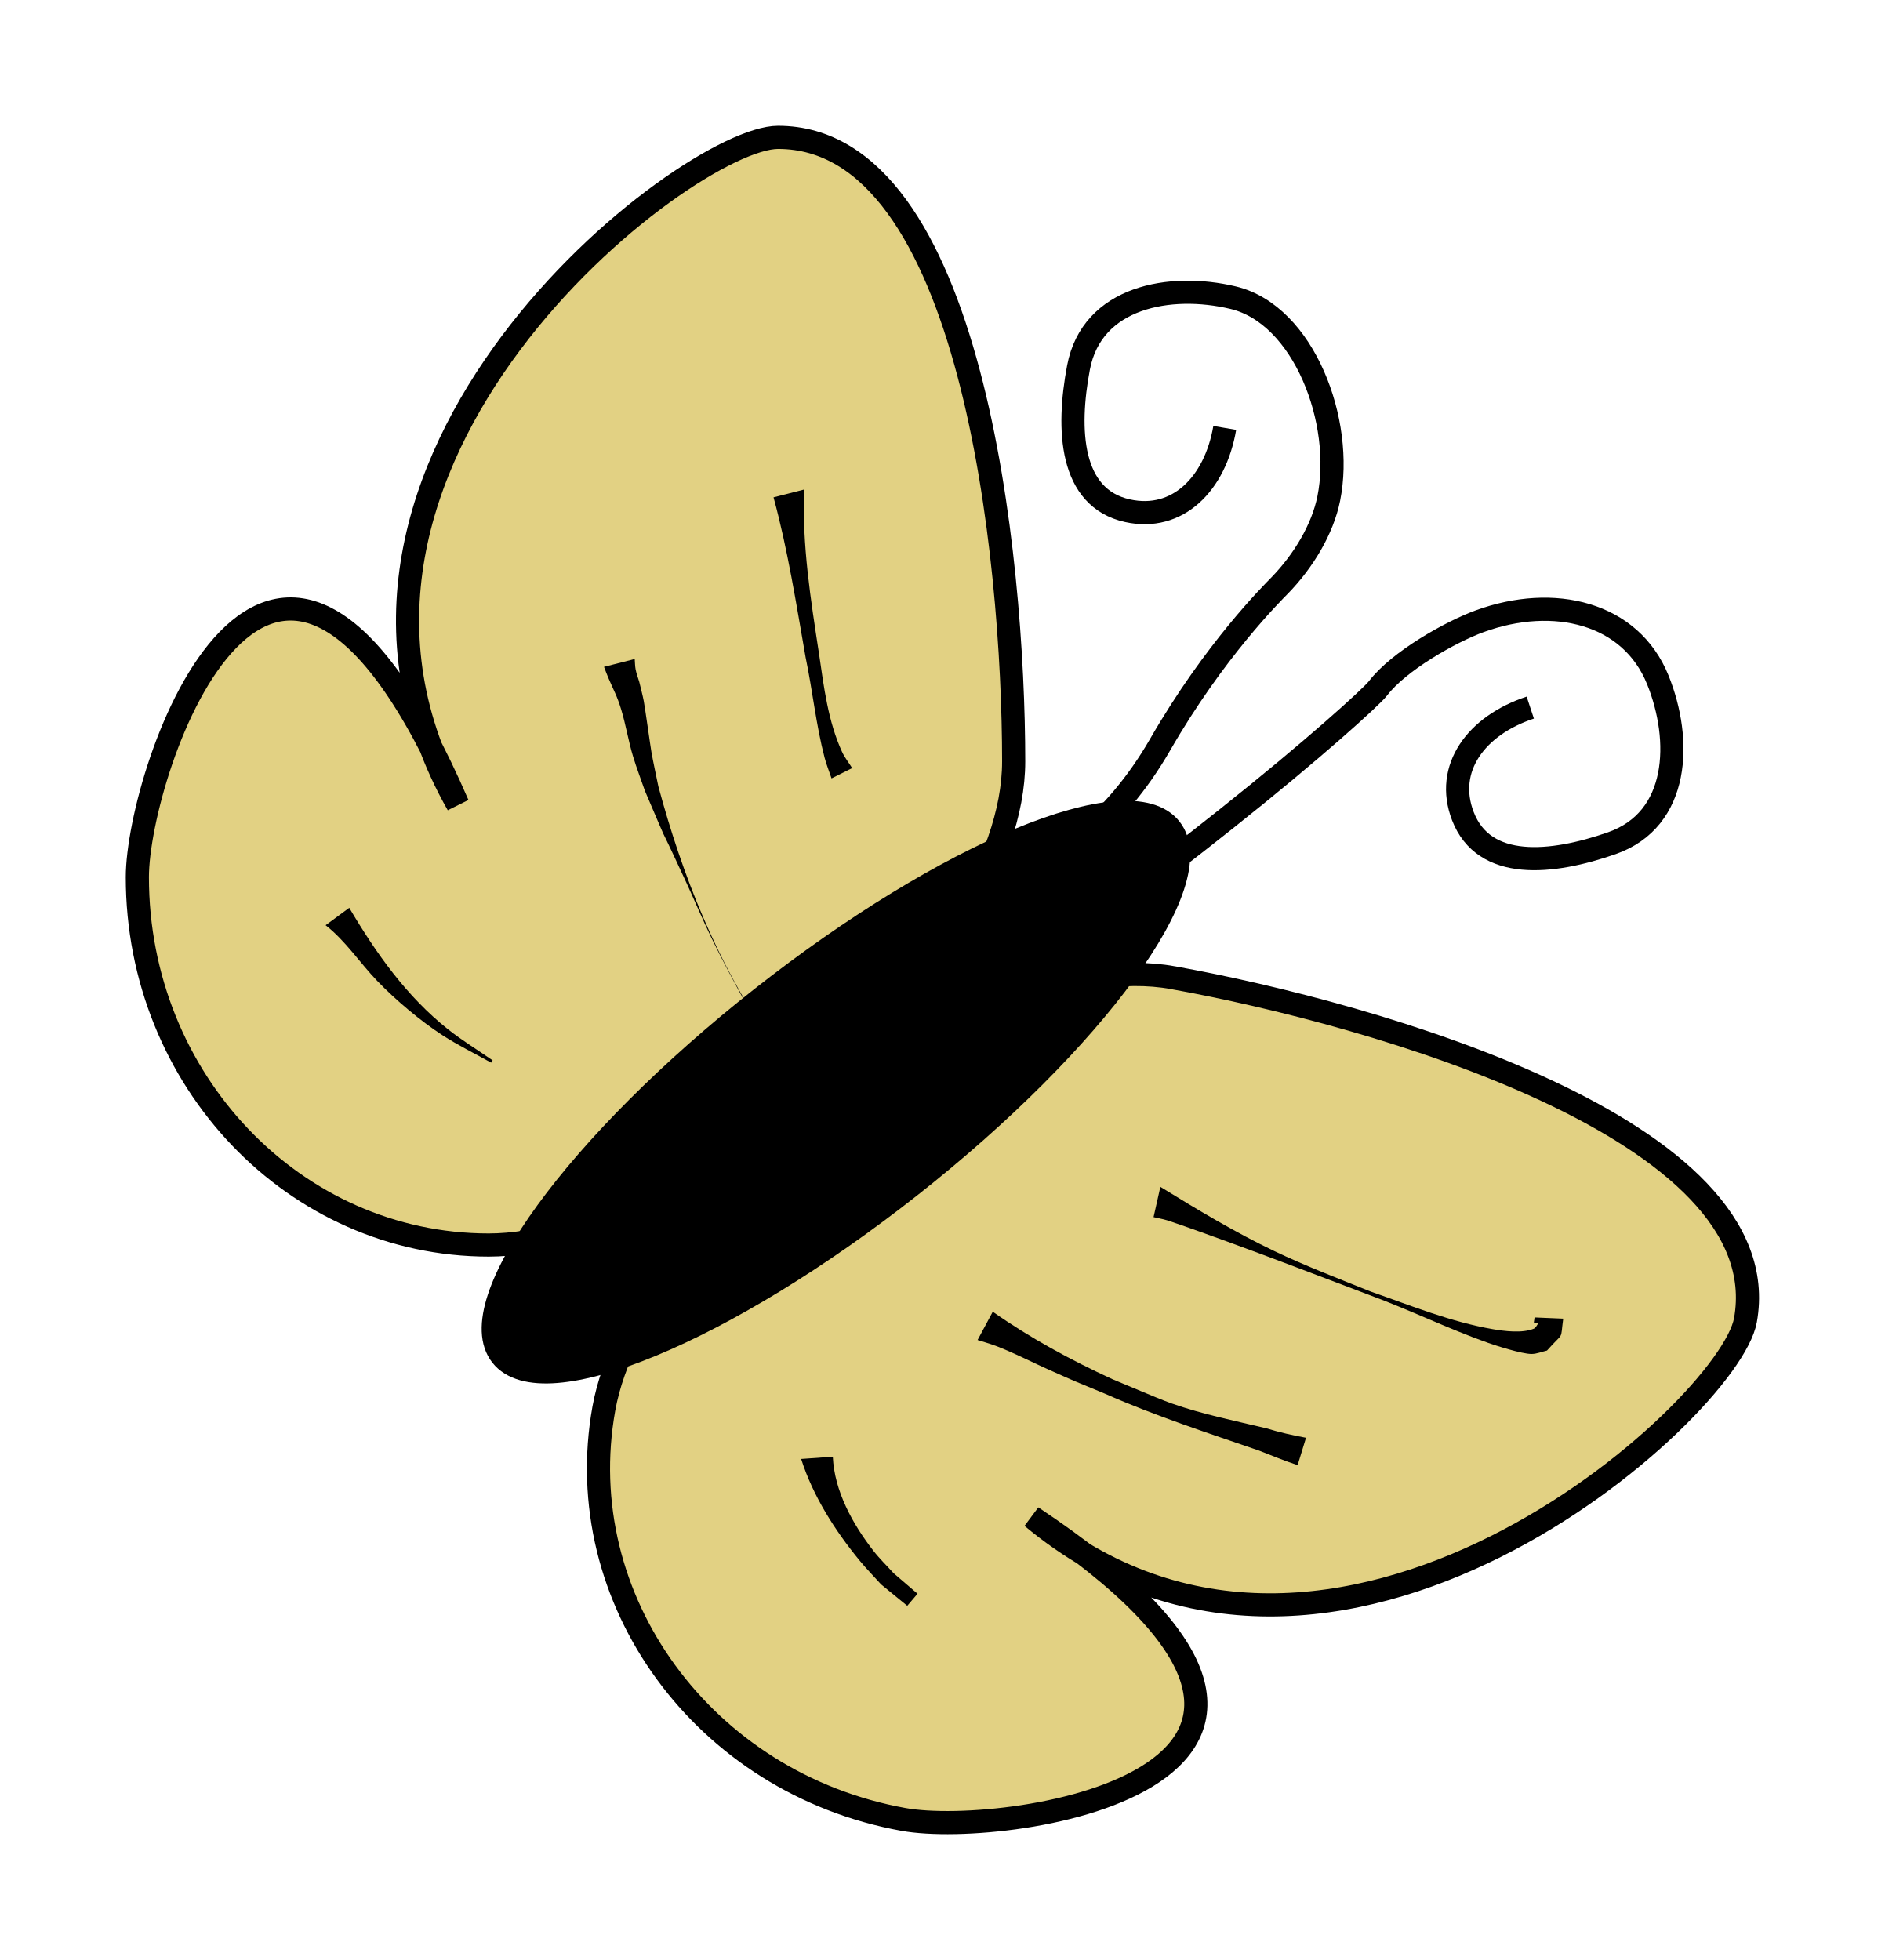
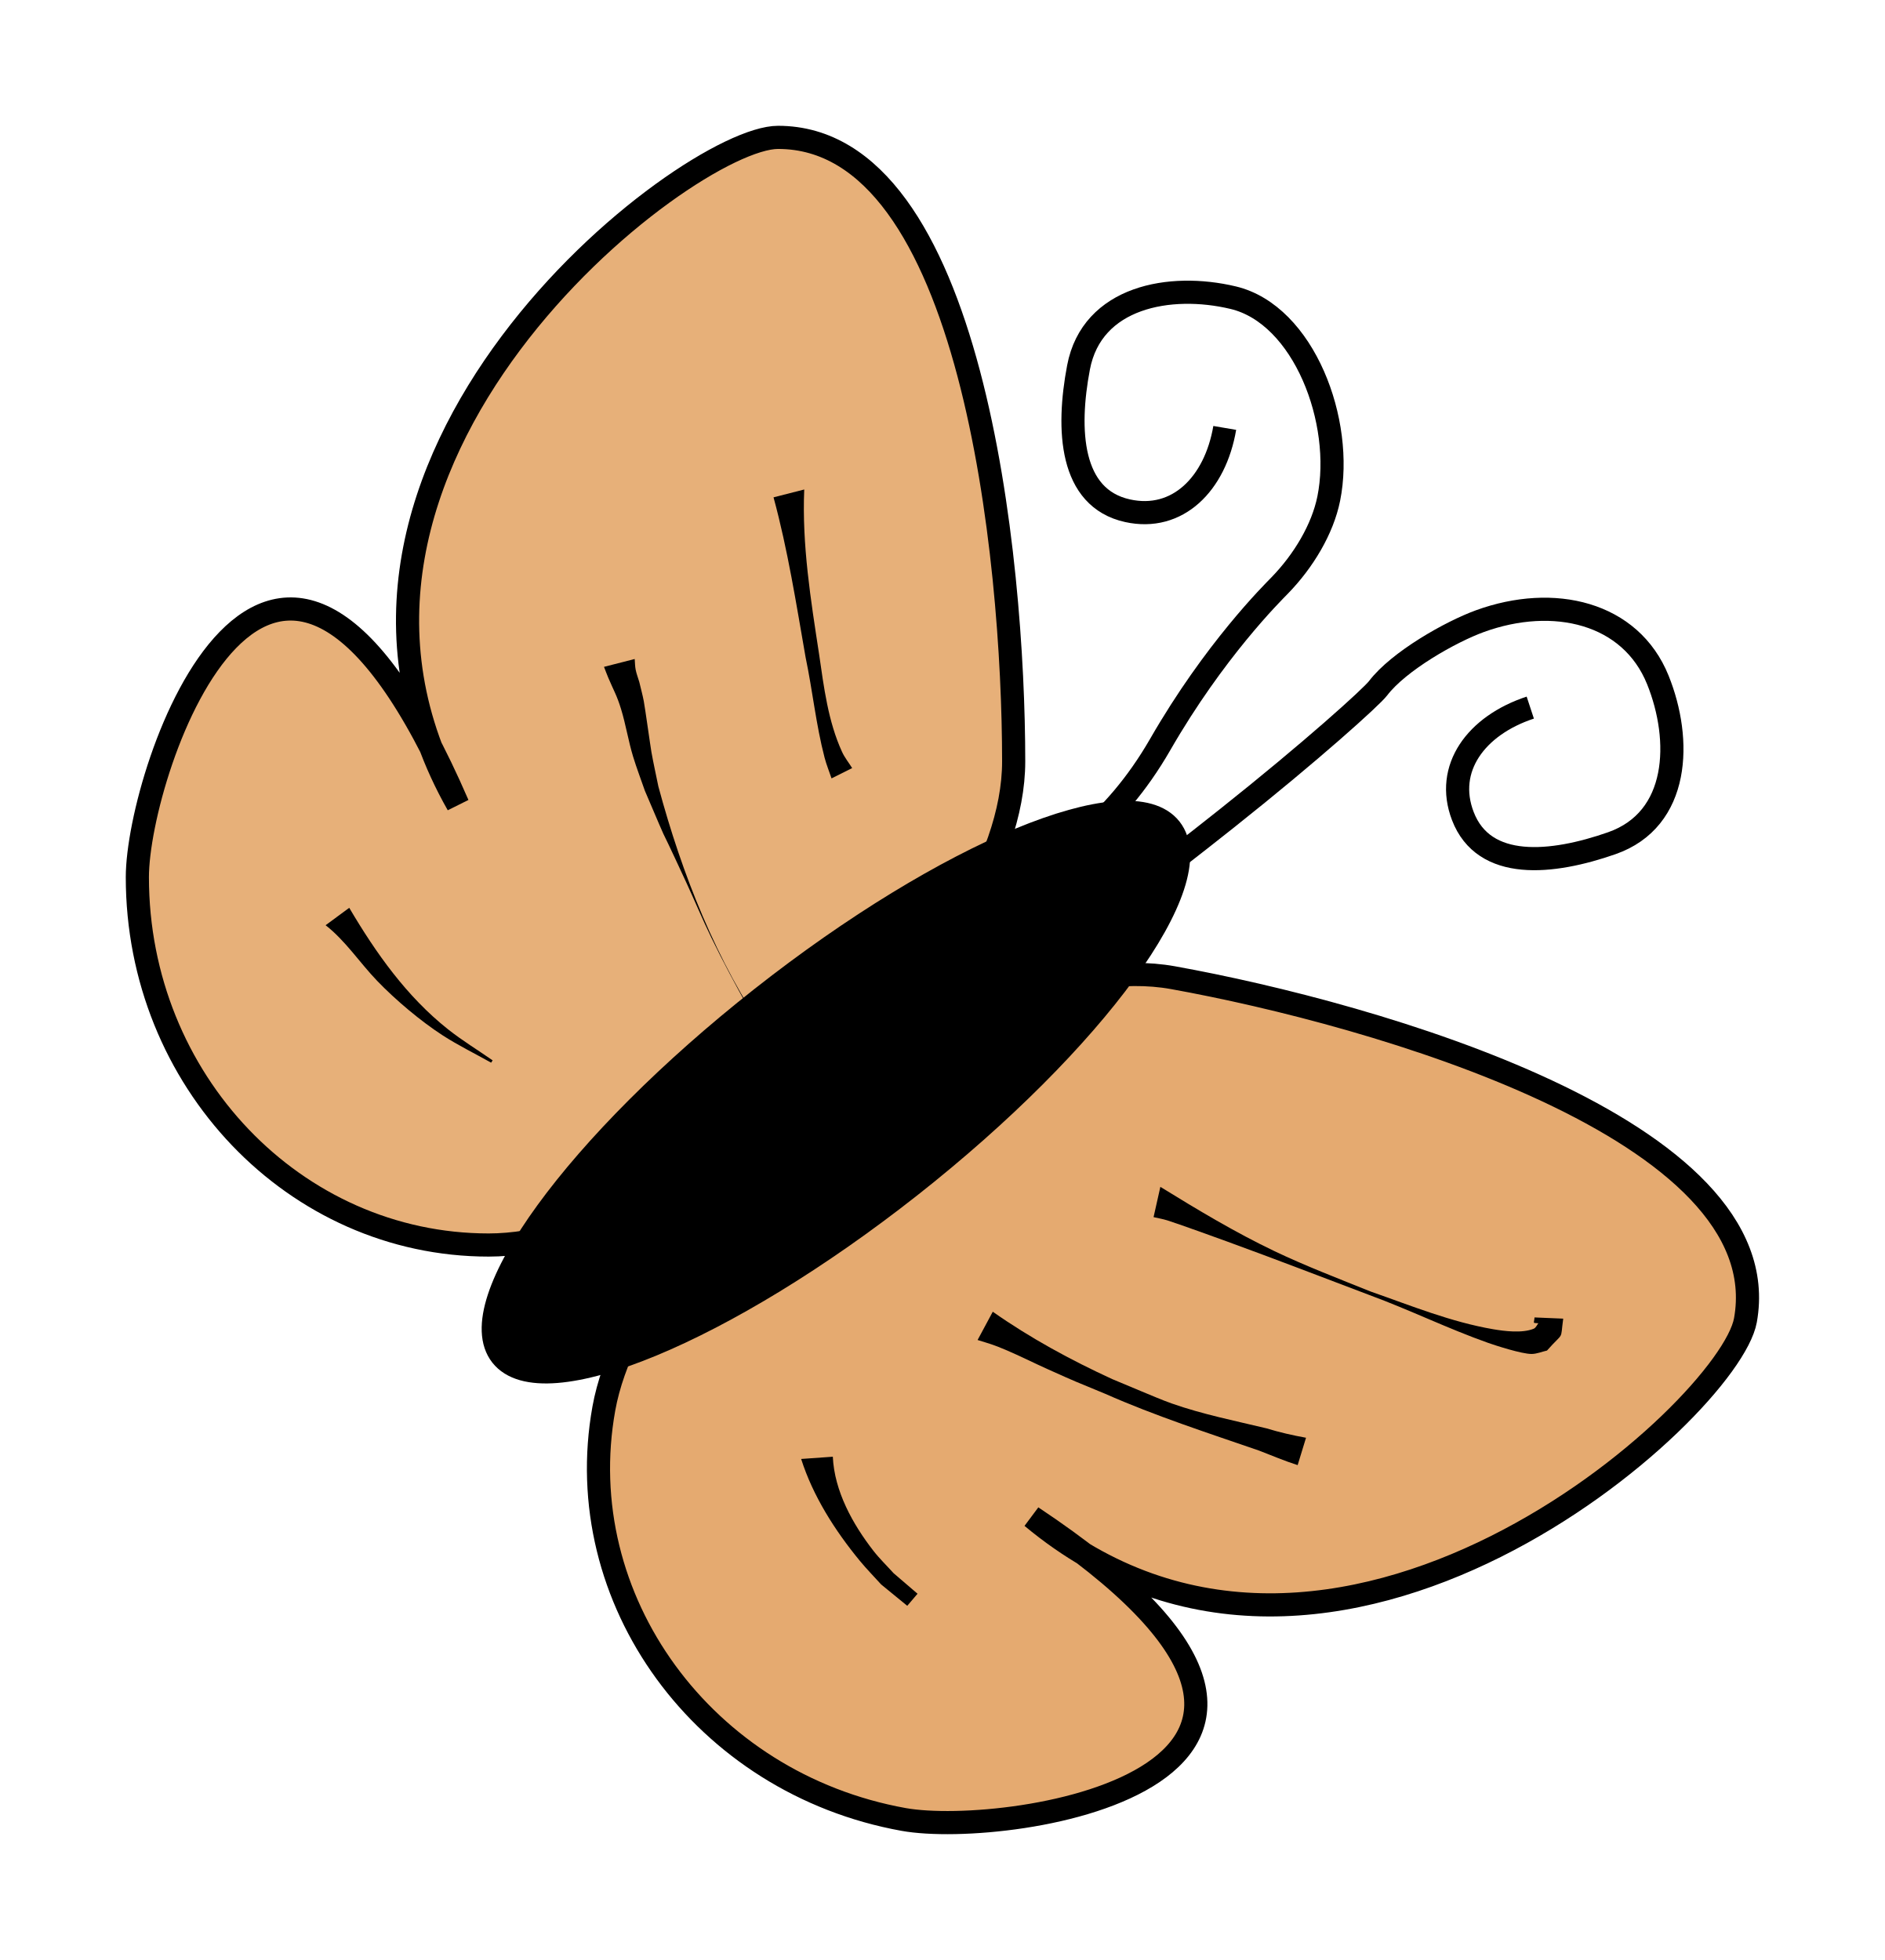
<svg xmlns="http://www.w3.org/2000/svg" width="74.923" height="77.923" id="svg10560" version="1.1">
  <defs id="defs10562">
    </defs>
  <g id="layer1" transform="translate(1.766945,-126.3767)">
    <g id="layer1-54" transform="translate(239.835,239.3412)">
      <g transform="matrix(0.6817788,0.7315584,-0.7315584,0.6817788,280.4318,-146.5237)" id="g3199" />
      <g transform="translate(-227.1429,-28.57143)" id="g3464">
        <g id="layer1-0" transform="matrix(0.06725509,0,0,0.06725509,-12.94947,-73.82934)">
-           <g id="g12641" transform="matrix(1.710208,0,0,1.710208,-1391.839,-1820.725)">
-             <path style="fill:#e2d183;fill-opacity:1;fill-rule:evenodd;stroke:#000000;stroke-width:8;stroke-linecap:round;stroke-linejoin:miter;stroke-miterlimit:4;stroke-opacity:1;stroke-dashoffset:0" d="m 1151.044,1235.976 c 0,70.219 -114.365,167.143 -181.429,167.143 -67.063,0 -121.429,-56.924 -121.429,-127.143 0,-37.07 46.58,-173.292 110.753,-25.103 -66.956,-117.925 79.017,-230.611 110.676,-230.611 67.063,0 81.429,145.495 81.429,215.714 z" id="path10711" />
-             <path id="path11224" d="m 1206.093,1310.713 c -69.105,-12.458 -184.781,82.898 -196.679,148.898 -11.898,65.999 34.478,129.601 103.583,142.059 36.482,6.577 178.807,-15.097 44.354,-104.542 104.176,86.815 240.971,-36.85 246.588,-68.007 11.898,-65.999 -128.741,-105.949 -197.846,-118.407 z" style="fill:#e2d183;fill-opacity:1;fill-rule:evenodd;stroke:#000000;stroke-width:8;stroke-linecap:round;stroke-linejoin:miter;stroke-miterlimit:4;stroke-opacity:1;stroke-dashoffset:0" />
-             <path style="fill:#000000;fill-opacity:1;fill-rule:evenodd;stroke:#000000;stroke-width:8;stroke-linecap:round;stroke-linejoin:miter;stroke-miterlimit:4;stroke-opacity:1;stroke-dasharray:none;stroke-dashoffset:0" id="path11226" d="m 497.143,556.648 c 0,22.88 -65.878,41.429 -147.143,41.429 -81.265,0 -147.143,-18.548 -147.143,-41.429 0,-22.88 65.878,-41.429 147.143,-41.429 81.265,0 147.143,18.548 147.143,41.429 z" transform="matrix(0.785624,-0.6187042,0.6187042,0.785624,470.2467,1129.493)" />
-             <path style="fill:none;stroke:#000000;stroke-width:8;stroke-linecap:butt;stroke-linejoin:miter;stroke-miterlimit:4;stroke-opacity:1;stroke-dasharray:none" d="m 1223.991,1120.689 c -3.317,19.436 -16.358,32.421 -33.596,28.624 -19.915,-4.387 -21.024,-28.013 -16.941,-49.527 4.642,-24.458 31.638,-29.32 53.443,-24.116 24.473,5.84 38.399,42.915 33.036,69.462 -2.136,10.573 -8.711,21.537 -16.922,29.985 -2.621,2.696 -22.569,22.411 -41.322,54.993 -32.071,55.723 -83.225,55.272 -86.329,56.586" id="path11230" />
-             <path style="fill:none;stroke:#000000;stroke-width:8;stroke-linecap:butt;stroke-linejoin:miter;stroke-miterlimit:4;stroke-opacity:1;stroke-dasharray:none" d="m 1329.582,1217.361 c -18.727,6.169 -29.63,20.995 -23.313,37.477 7.298,19.042 30.827,16.628 51.495,9.392 23.497,-8.225 24.293,-35.644 15.906,-56.434 -9.413,-23.333 -36.024,-29.574 -61.478,-20.325 -10.138,3.684 -28.084,13.836 -35.218,23.21 -2.277,2.992 -22.848,21.609 -52.282,44.996 -50.337,39.996 -56.431,41.018 -57.269,44.282" id="path11230-8" />
-             <path style="fill:#000000;fill-opacity:1;fill-rule:evenodd;stroke:none" id="path11506" d="m 1201.74,1383.015 c 12.838,7.914 25.832,15.724 39.457,22.232 10.616,5.071 22.362,9.584 33.259,13.962 13.875,4.855 27.72,10.52 42.298,13.016 3.719,0.637 10.01,1.478 14.012,-0.173 0.763,-0.315 1.074,-1.253 1.611,-1.88 -2.093,-0.253 -1.523,0.316 -1.322,-2.023 0,0 9.914,0.418 9.914,0.418 l 0,0 c -1.096,7.977 0.477,4.164 -5.609,11.031 -1.779,0.392 -3.515,1.169 -5.337,1.177 -3.416,0.014 -12.624,-2.989 -14.967,-3.817 -13.933,-4.925 -27.245,-11.474 -41.114,-16.565 -16.398,-6.202 -32.749,-12.52 -49.223,-18.516 -2.128,-0.775 -17.111,-6.216 -20.67,-7.304 -1.526,-0.467 -3.107,-0.729 -4.66,-1.094 0,0 2.35,-10.463 2.35,-10.463 z" />
-             <path style="fill:#000000;fill-opacity:1;fill-rule:evenodd;stroke:none" id="path11508" d="m 1143.819,1426.176 c 12.929,9.088 26.927,16.688 41.267,23.283 3.376,1.412 6.741,2.849 10.127,4.235 3.481,1.425 6.927,2.949 10.475,4.199 10.61,3.739 21.821,5.977 32.745,8.598 4.481,1.378 9.039,2.411 13.645,3.247 0,0 -2.893,9.457 -2.893,9.457 l 0,0 c -4.554,-1.452 -8.907,-3.312 -13.369,-5.029 -17.854,-6.155 -35.856,-11.981 -53.155,-19.628 -11.292,-4.679 -8.958,-3.615 -19.766,-8.459 -4.898,-2.195 -9.692,-4.622 -14.63,-6.725 -4.293,-1.829 -5.64,-2.153 -9.694,-3.403 0,0 5.247,-9.775 5.247,-9.775 z" />
-             <path style="fill:#000000;fill-opacity:1;fill-rule:evenodd;stroke:none" id="path11510" d="m 1088.54,1476.293 c 0.531,11.861 6.868,23.313 14.025,32.513 2.133,2.742 4.65,5.164 6.975,7.746 2.759,2.367 5.518,4.734 8.277,7.102 0,0 -3.55,4.173 -3.55,4.173 l 0,0 c -3.005,-2.458 -6.011,-4.916 -9.016,-7.374 -2.465,-2.734 -5.057,-5.359 -7.395,-8.203 -8.556,-10.408 -16.157,-22.297 -20.261,-35.182 0,0 10.946,-0.775 10.946,-0.775 z" />
-             <path style="fill:#000000;fill-opacity:1;fill-rule:evenodd;stroke:none" id="path11512" d="m 1078.66,1141.974 c -0.811,19.133 2.262,38.152 5.146,57 1.652,11.33 3.089,23.126 7.917,33.673 0.918,2.006 2.332,3.745 3.498,5.617 0,0 -7.124,3.564 -7.124,3.564 l 0,0 c -0.803,-2.399 -1.772,-4.749 -2.41,-7.197 -2.961,-11.356 -4.146,-23.153 -6.548,-34.62 -3.243,-18.513 -6.149,-37.174 -11.087,-55.325 0,0 10.609,-2.712 10.609,-2.712 z" />
-             <path style="fill:#000000;fill-opacity:1;fill-rule:evenodd;stroke:none" id="path11514" d="m 1020.072,1200.563 c 0.108,1.226 0.086,2.472 0.328,3.68 0.291,1.457 0.84,2.851 1.26,4.276 0.516,2.201 1.127,4.383 1.547,6.604 0.46,2.431 2.301,15.681 2.639,17.58 0.708,3.98 1.599,7.926 2.398,11.888 8.23,30.593 20.106,60.51 38.067,86.781 2.881,4.213 6.235,8.083 9.352,12.125 1.294,1.432 8.743,10.59 12.274,11.997 0.556,0.222 1.506,-1.634 0.913,-1.548 -2.538,0.367 -4.858,1.646 -7.287,2.469 0,0 10.306,-0.951 10.306,-0.951 l 0,0 c -2.382,2.828 -3.867,6.775 -7.146,8.484 -1.319,0.688 -2.38,-1.857 -3.236,-3.074 -3.396,-4.83 -4.307,-11.17 -8.369,-15.612 -9.151,-15.969 -18.515,-31.84 -26.568,-48.407 -3.043,-6.261 -5.719,-12.695 -8.639,-19.015 -12.748,-27.586 -3.634,-6.777 -14.325,-31.74 -1.354,-3.926 -2.85,-7.806 -4.061,-11.778 -1.651,-5.415 -2.514,-11.049 -4.172,-16.462 -1.461,-4.77 -2.522,-6.351 -4.418,-10.826 -0.525,-1.239 -0.981,-2.505 -1.472,-3.758 0,0 10.609,-2.712 10.609,-2.712 z" />
-             <path style="fill:#000000;fill-opacity:1;fill-rule:evenodd;stroke:none" id="path11520" d="m 921.416,1286.563 c 9.19,15.585 19.819,30.646 34.136,41.993 4.909,3.891 10.281,7.158 15.421,10.737 0,0 -0.523,0.798 -0.523,0.798 l 0,0 c -5.566,-3.136 -11.331,-5.942 -16.698,-9.409 -7.606,-4.912 -16.326,-12.255 -22.685,-18.868 -6.036,-6.277 -10.876,-13.793 -17.818,-19.232 0,0 8.167,-6.019 8.167,-6.019 z" />
-           </g>
+           <path id="path10711" d="m 576.686,293.052 c 0,120.089 -195.589,285.849 -310.281,285.849 -114.692,0 -207.668,-97.352 -207.668,-217.441 0,-63.397 79.662,-296.365 189.41,-42.932 -114.508,-201.676 135.135,-394.393 189.279,-394.393 114.692,0 139.26,248.827 139.26,368.916 z" style="fill:#e5aa70;fill-opacity:0.933;fill-rule:evenodd;stroke:#000000;stroke-width:13.682;stroke-linecap:round;stroke-linejoin:miter;stroke-miterlimit:4;stroke-opacity:1;stroke-dashoffset:0" />
+           <path style="fill:#e5aa70;fill-opacity:1;fill-rule:evenodd;stroke:#000000;stroke-width:13.682;stroke-linecap:round;stroke-linejoin:miter;stroke-miterlimit:4;stroke-opacity:1;stroke-dashoffset:0" d="M 670.831,420.867 C 552.647,399.562 354.817,562.64 334.469,675.513 c -20.347,112.873 58.965,221.645 177.149,242.95 62.392,11.247 305.796,-25.82 75.854,-178.789 C 765.634,888.145 999.583,676.652 1009.189,623.367 1029.536,510.494 789.015,442.172 670.831,420.867 z" id="path11224" />
+           <path transform="matrix(1.34358,-1.058113,1.058113,1.34358,-587.6189,110.9426)" d="m 497.143,556.648 a 147.143,41.429 0 1 1 -294.286,0 147.143,41.429 0 1 1 294.286,0 z" id="path11226" style="fill:#000000;fill-opacity:1;fill-rule:evenodd;stroke:#000000;stroke-width:8;stroke-linecap:round;stroke-linejoin:miter;stroke-miterlimit:4;stroke-opacity:1;stroke-dasharray:none;stroke-dashoffset:0" />
+           <path id="path11230" d="m 701.44,95.886 c -5.673,33.24 -27.975,55.447 -57.456,48.952 -34.058,-7.503 -35.956,-47.908 -28.973,-84.702 7.938,-41.829 54.107,-50.144 91.399,-41.244 41.853,9.988 65.67,73.394 56.498,118.794 -3.653,18.083 -14.898,36.833 -28.939,51.28 -4.482,4.612 -38.598,38.327 -70.669,94.05 -54.848,95.297 -142.333,94.526 -147.64,96.774" style="fill:none;stroke:#000000;stroke-width:13.682;stroke-linecap:butt;stroke-linejoin:miter;stroke-miterlimit:4;stroke-opacity:1;stroke-dasharray:none" />
+           <path id="path11230-8" d="m 882.024,261.217 c -32.028,10.55 -50.674,35.905 -39.869,64.094 12.482,32.565 52.72,28.436 88.068,16.063 40.184,-14.067 41.546,-60.959 27.202,-96.514 -16.098,-39.904 -61.608,-50.578 -105.141,-34.76 -17.339,6.3 -48.03,23.662 -60.23,39.695 -3.894,5.118 -39.076,36.956 -89.413,76.952 -86.087,68.402 -96.509,70.15 -97.942,75.732" style="fill:none;stroke:#000000;stroke-width:13.682;stroke-linecap:butt;stroke-linejoin:miter;stroke-miterlimit:4;stroke-opacity:1;stroke-dasharray:none" />
+           <path d="m 663.387,544.52 c 21.956,13.535 44.179,26.892 67.48,38.021 18.156,8.672 38.244,16.39 56.879,23.878 23.73,8.303 47.407,17.991 72.339,22.259 6.359,1.089 17.119,2.528 23.964,-0.296 1.304,-0.538 1.837,-2.143 2.755,-3.215 -3.579,-0.433 -2.604,0.541 -2.261,-3.461 0,0 16.954,0.714 16.954,0.714 l 0,0 c -1.874,13.643 0.817,7.121 -9.593,18.866 -3.042,0.671 -6.012,2 -9.127,2.013 -5.842,0.024 -21.59,-5.111 -25.596,-6.527 -23.829,-8.422 -46.595,-19.624 -70.313,-28.33 -28.044,-10.608 -56.007,-21.411 -84.182,-31.667 -3.64,-1.325 -29.264,-10.63 -35.35,-12.491 -2.609,-0.798 -5.313,-1.247 -7.969,-1.87 0,0 4.02,-17.895 4.02,-17.895 z" id="path11506" style="fill:#000000;fill-opacity:1;fill-rule:evenodd;stroke:none" />
+           <path d="m 564.331,618.333 c 22.111,15.543 46.051,28.54 70.576,39.818 5.773,2.414 11.528,4.872 17.319,7.243 5.954,2.438 11.847,5.043 17.915,7.182 18.145,6.395 37.318,10.221 56.001,14.705 7.663,2.357 15.459,4.124 23.336,5.553 0,0 -4.948,16.173 -4.948,16.173 l 0,0 c -7.788,-2.483 -15.233,-5.664 -22.864,-8.601 -30.534,-10.527 -61.322,-20.49 -90.906,-33.567 -19.312,-8.002 -15.321,-6.183 -33.804,-14.466 -8.376,-3.754 -16.575,-7.905 -25.02,-11.502 -7.342,-3.127 -9.646,-3.682 -16.579,-5.82 0,0 8.973,-16.718 8.973,-16.718 z" id="path11508" style="fill:#000000;fill-opacity:1;fill-rule:evenodd;stroke:none" />
+           <path d="m 469.792,704.043 c 0.909,20.286 11.746,39.87 23.986,55.604 3.649,4.69 7.953,8.831 11.929,13.247 4.718,4.048 9.437,8.097 14.155,12.145 0,0 -6.072,7.138 -6.072,7.138 l 0,0 c -5.14,-4.204 -10.28,-8.407 -15.42,-12.61 -4.216,-4.676 -8.649,-9.166 -12.647,-14.029 -14.633,-17.799 -27.631,-38.132 -34.651,-60.169 0,0 18.719,-1.325 18.719,-1.325 z" id="path11510" style="fill:#000000;fill-opacity:1;fill-rule:evenodd;stroke:none" />
+           <path d="m 452.895,132.288 c -1.387,32.722 3.868,65.248 8.8,97.482 2.826,19.377 5.283,39.55 13.54,57.588 1.57,3.43 3.988,6.404 5.982,9.606 0,0 -12.184,6.095 -12.184,6.095 l 0,0 c -1.374,-4.102 -3.03,-8.121 -4.122,-12.308 -5.064,-19.421 -7.09,-39.596 -11.199,-59.208 -5.546,-31.662 -10.515,-63.576 -18.961,-94.617 0,0 18.144,-4.639 18.144,-4.639 z" id="path11512" style="fill:#000000;fill-opacity:1;fill-rule:evenodd;stroke:none" />
+           <path d="m 352.696,232.487 c 0.186,2.098 0.147,4.228 0.561,6.293 0.497,2.492 1.436,4.875 2.154,7.313 0.882,3.765 1.928,7.495 2.646,11.295 0.786,4.157 3.936,26.817 4.514,30.065 1.212,6.807 2.734,13.554 4.101,20.331 14.076,52.321 34.385,103.485 65.103,148.413 4.927,7.206 10.663,13.824 15.994,20.736 2.213,2.448 14.952,18.111 20.991,20.518 0.952,0.379 2.576,-2.794 1.562,-2.647 -4.341,0.627 -8.309,2.815 -12.463,4.222 0,0 17.625,-1.627 17.625,-1.627 l 0,0 c -4.074,4.836 -6.613,11.587 -12.221,14.509 -2.256,1.176 -4.071,-3.176 -5.534,-5.258 -5.807,-8.261 -7.366,-19.103 -14.313,-26.699 -15.65,-27.31 -31.665,-54.453 -45.437,-82.786 -5.205,-10.708 -9.78,-21.712 -14.774,-32.52 -21.801,-47.177 -6.214,-11.59 -24.499,-54.281 -2.315,-6.714 -4.873,-13.35 -6.945,-20.143 -2.824,-9.26 -4.3,-18.896 -7.135,-28.153 -2.498,-8.158 -4.313,-10.862 -7.556,-18.515 -0.898,-2.118 -1.678,-4.284 -2.517,-6.427 0,0 18.144,-4.639 18.144,-4.639 z" id="path11514" style="fill:#000000;fill-opacity:1;fill-rule:evenodd;stroke:none" />
+           <path d="m 183.974,379.565 c 15.716,26.654 33.895,52.411 58.38,71.817 8.395,6.654 17.583,12.242 26.374,18.362 0,0 -0.895,1.365 -0.895,1.365 l 0,0 c -9.519,-5.364 -19.379,-10.163 -28.557,-16.091 -13.007,-8.401 -27.92,-20.958 -38.797,-32.269 -10.323,-10.735 -18.601,-23.59 -30.473,-32.891 0,0 13.967,-10.294 13.967,-10.294 z" id="path11520" style="fill:#000000;fill-opacity:1;fill-rule:evenodd;stroke:none" />
        </g>
      </g>
    </g>
  </g>
</svg>
